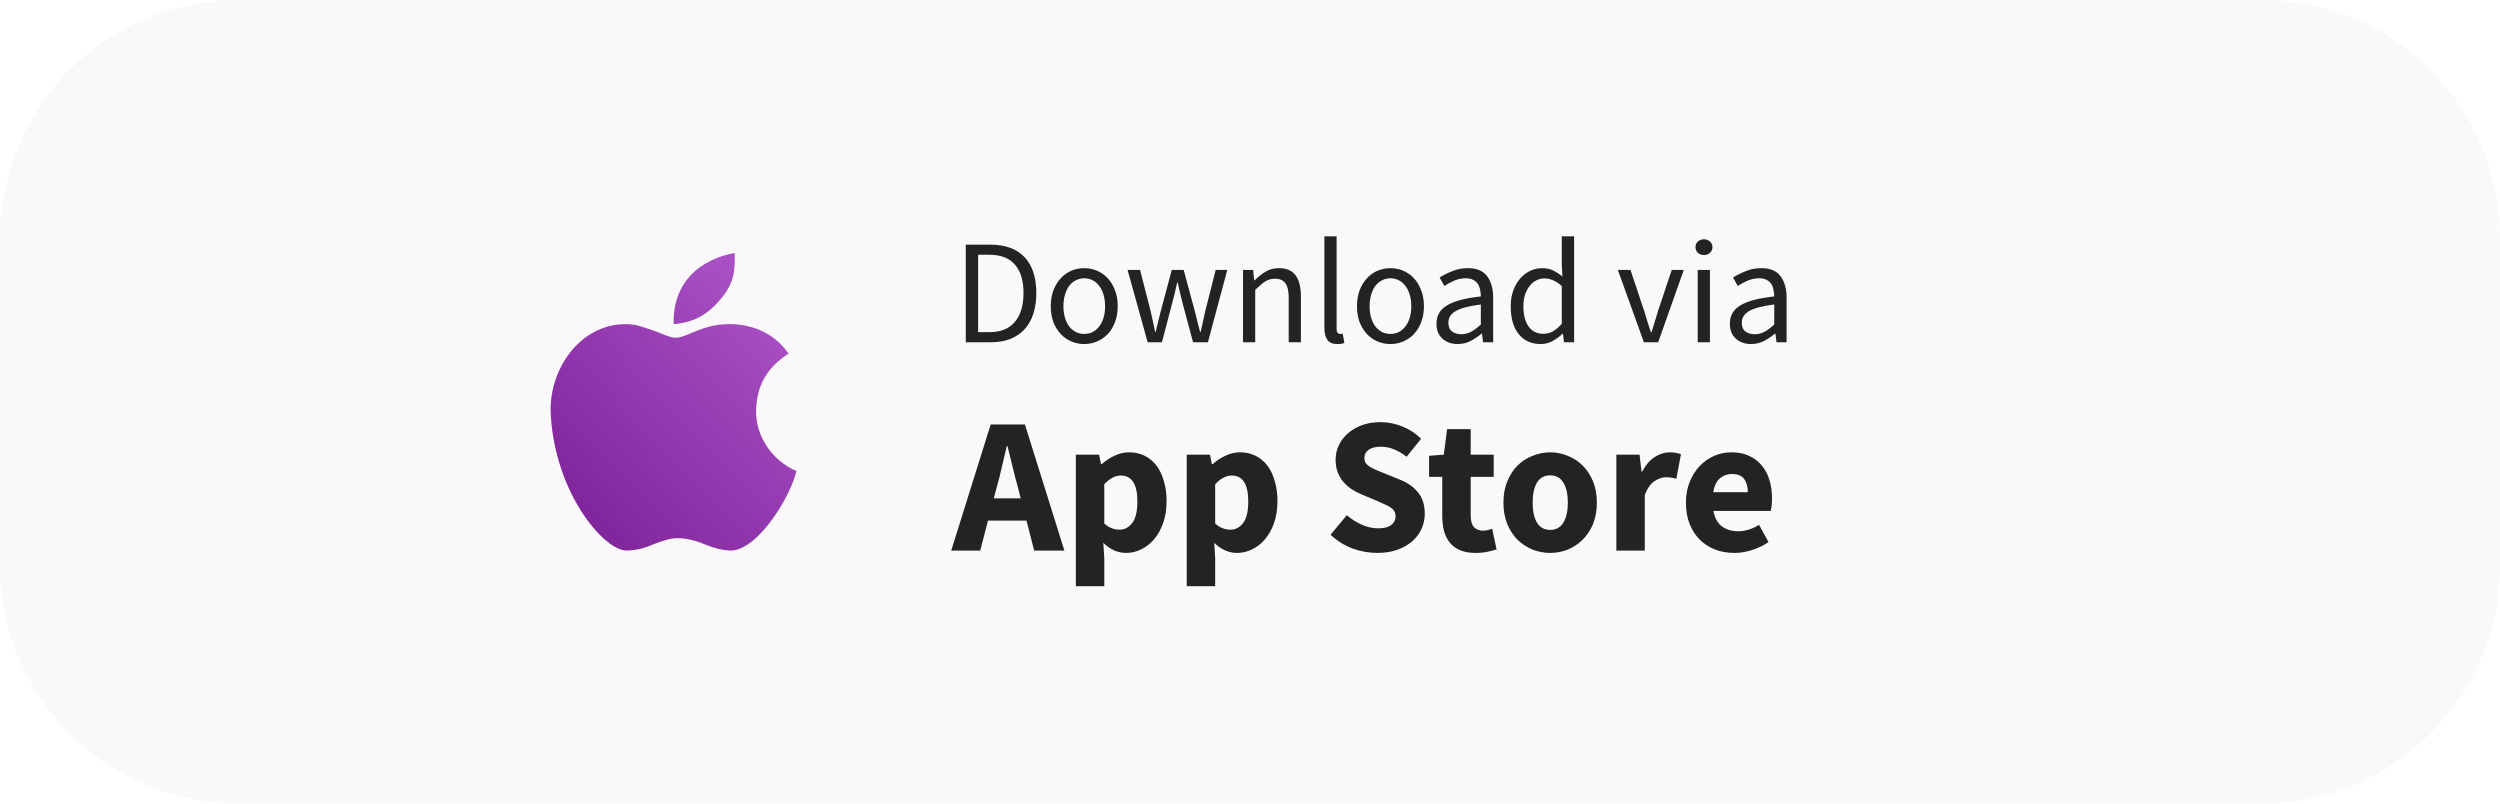
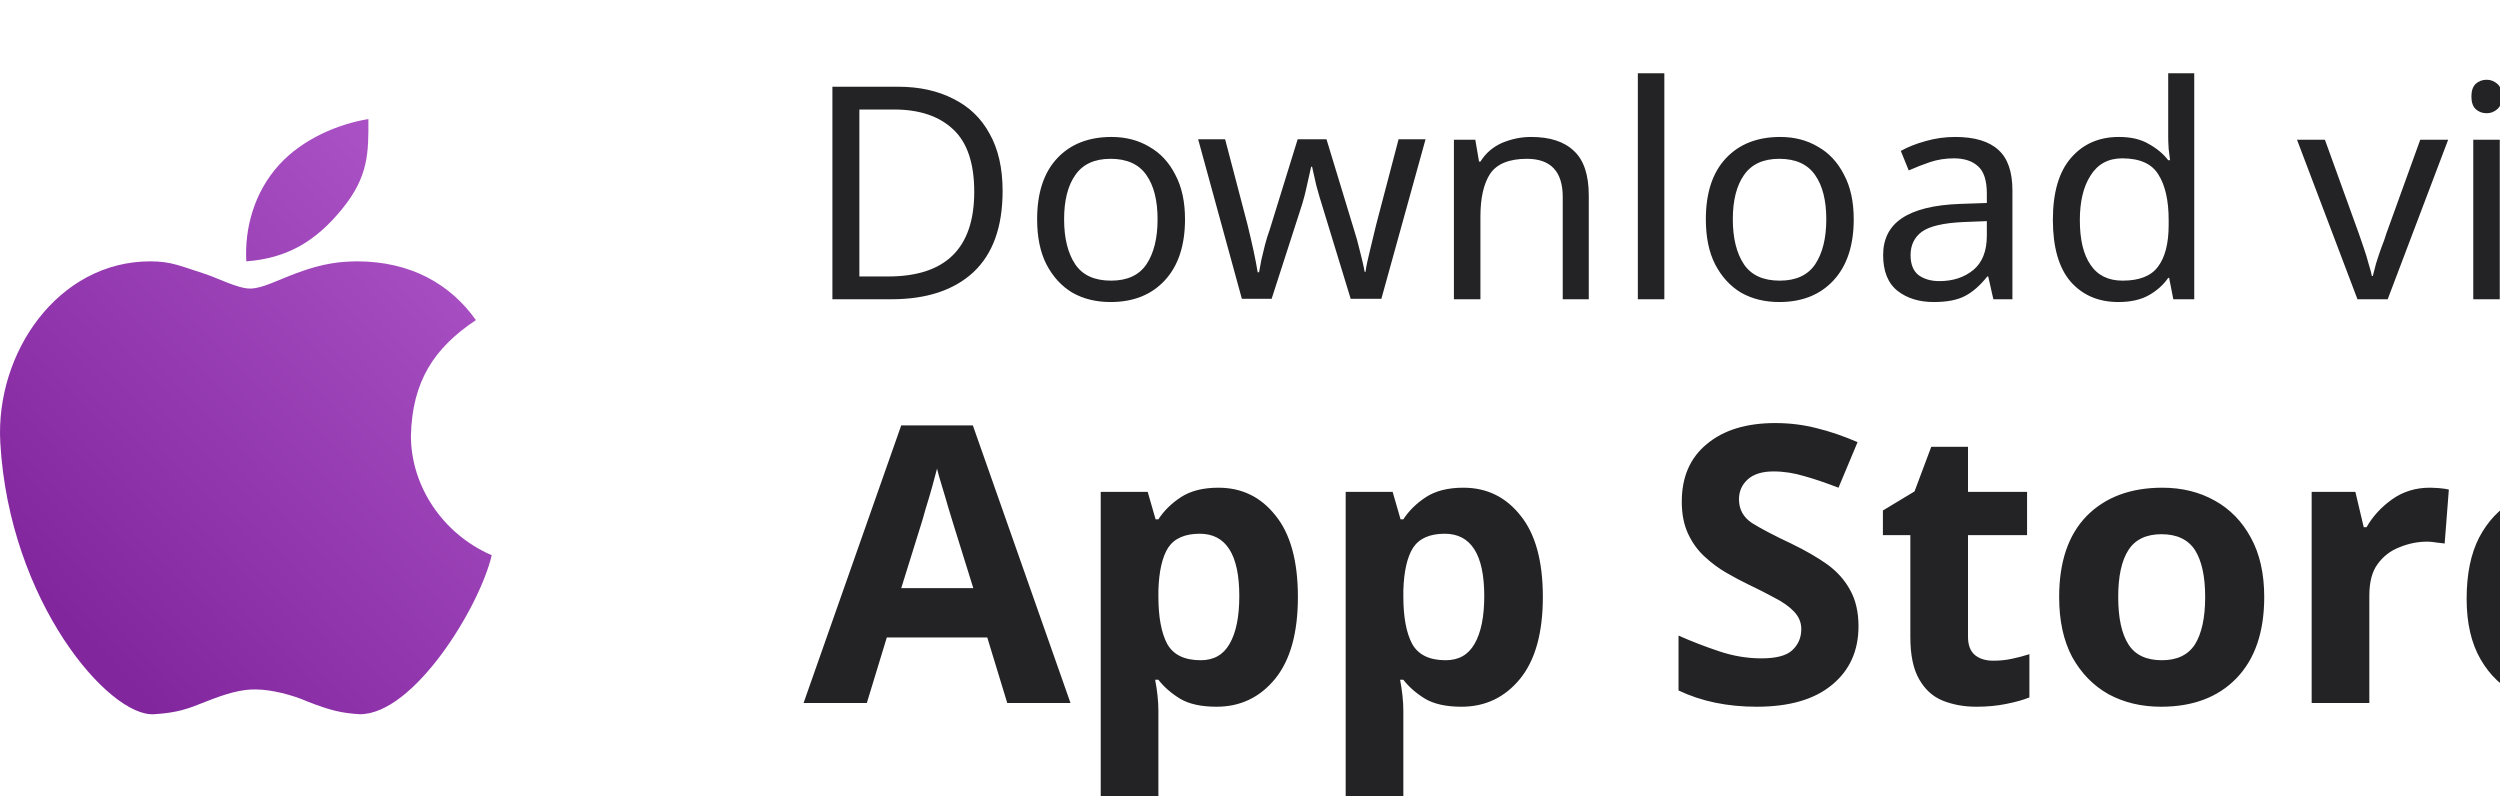
- <svg xmlns="http://www.w3.org/2000/svg" width="168" height="54" viewBox="0 0 168 54" fill="none">
-   <rect width="168" height="54" rx="16" fill="#FBF8FC" />
-   <path d="M64.9 23V16.44H66.54C67.553 16.44 68.323 16.72 68.85 17.28C69.377 17.84 69.64 18.643 69.64 19.69C69.64 20.21 69.573 20.677 69.44 21.09C69.307 21.497 69.11 21.843 68.85 22.13C68.59 22.41 68.27 22.627 67.89 22.78C67.51 22.927 67.073 23 66.58 23H64.9ZM65.73 22.32H66.48C67.247 22.32 67.82 22.09 68.2 21.63C68.587 21.17 68.78 20.523 68.78 19.69C68.78 18.857 68.587 18.22 68.2 17.78C67.82 17.34 67.247 17.12 66.48 17.12H65.73V22.32ZM72.862 23.12C72.562 23.12 72.276 23.063 72.002 22.95C71.736 22.837 71.499 22.673 71.292 22.46C71.086 22.24 70.919 21.973 70.792 21.66C70.672 21.34 70.612 20.98 70.612 20.58C70.612 20.173 70.672 19.813 70.792 19.5C70.919 19.18 71.086 18.91 71.292 18.69C71.499 18.47 71.736 18.303 72.002 18.19C72.276 18.077 72.562 18.02 72.862 18.02C73.162 18.02 73.446 18.077 73.712 18.19C73.986 18.303 74.226 18.47 74.432 18.69C74.639 18.91 74.802 19.18 74.922 19.5C75.049 19.813 75.112 20.173 75.112 20.58C75.112 20.98 75.049 21.34 74.922 21.66C74.802 21.973 74.639 22.24 74.432 22.46C74.226 22.673 73.986 22.837 73.712 22.95C73.446 23.063 73.162 23.12 72.862 23.12ZM72.862 22.44C73.069 22.44 73.259 22.397 73.432 22.31C73.606 22.217 73.752 22.09 73.872 21.93C73.999 21.763 74.096 21.567 74.162 21.34C74.229 21.113 74.262 20.86 74.262 20.58C74.262 20.3 74.229 20.047 74.162 19.82C74.096 19.587 73.999 19.387 73.872 19.22C73.752 19.053 73.606 18.927 73.432 18.84C73.259 18.747 73.069 18.7 72.862 18.7C72.656 18.7 72.466 18.747 72.292 18.84C72.119 18.927 71.969 19.053 71.842 19.22C71.722 19.387 71.629 19.587 71.562 19.82C71.496 20.047 71.462 20.3 71.462 20.58C71.462 20.86 71.496 21.113 71.562 21.34C71.629 21.567 71.722 21.763 71.842 21.93C71.969 22.09 72.119 22.217 72.292 22.31C72.466 22.397 72.656 22.44 72.862 22.44ZM77.123 23L75.773 18.14H76.613L77.333 20.95C77.386 21.183 77.436 21.41 77.483 21.63C77.53 21.85 77.576 22.073 77.623 22.3H77.663C77.716 22.073 77.77 21.85 77.823 21.63C77.876 21.403 77.933 21.177 77.993 20.95L78.743 18.14H79.543L80.303 20.95C80.363 21.183 80.42 21.41 80.473 21.63C80.533 21.85 80.59 22.073 80.643 22.3H80.683C80.737 22.073 80.787 21.85 80.833 21.63C80.88 21.41 80.93 21.183 80.983 20.95L81.693 18.14H82.473L81.173 23H80.173L79.473 20.39C79.413 20.157 79.356 19.927 79.303 19.7C79.257 19.473 79.203 19.237 79.143 18.99H79.103C79.05 19.237 78.996 19.477 78.943 19.71C78.89 19.937 78.83 20.167 78.763 20.4L78.083 23H77.123ZM83.531 23V18.14H84.211L84.281 18.84H84.311C84.544 18.607 84.788 18.413 85.041 18.26C85.301 18.1 85.601 18.02 85.941 18.02C86.454 18.02 86.828 18.18 87.061 18.5C87.301 18.82 87.421 19.293 87.421 19.92V23H86.601V20.03C86.601 19.57 86.528 19.24 86.381 19.04C86.234 18.833 86.001 18.73 85.681 18.73C85.428 18.73 85.204 18.793 85.011 18.92C84.818 19.047 84.598 19.233 84.351 19.48V23H83.531ZM89.87 23.12C89.556 23.12 89.333 23.027 89.2 22.84C89.066 22.653 89 22.38 89 22.02V15.88H89.82V22.08C89.82 22.213 89.843 22.307 89.89 22.36C89.936 22.413 89.99 22.44 90.05 22.44C90.076 22.44 90.1 22.44 90.12 22.44C90.146 22.44 90.183 22.433 90.23 22.42L90.34 23.04C90.286 23.067 90.223 23.087 90.15 23.1C90.076 23.113 89.983 23.12 89.87 23.12ZM93.439 23.12C93.138 23.12 92.852 23.063 92.579 22.95C92.312 22.837 92.075 22.673 91.868 22.46C91.662 22.24 91.495 21.973 91.368 21.66C91.249 21.34 91.189 20.98 91.189 20.58C91.189 20.173 91.249 19.813 91.368 19.5C91.495 19.18 91.662 18.91 91.868 18.69C92.075 18.47 92.312 18.303 92.579 18.19C92.852 18.077 93.138 18.02 93.439 18.02C93.739 18.02 94.022 18.077 94.288 18.19C94.562 18.303 94.802 18.47 95.008 18.69C95.215 18.91 95.379 19.18 95.499 19.5C95.625 19.813 95.689 20.173 95.689 20.58C95.689 20.98 95.625 21.34 95.499 21.66C95.379 21.973 95.215 22.24 95.008 22.46C94.802 22.673 94.562 22.837 94.288 22.95C94.022 23.063 93.739 23.12 93.439 23.12ZM93.439 22.44C93.645 22.44 93.835 22.397 94.008 22.31C94.182 22.217 94.329 22.09 94.448 21.93C94.575 21.763 94.672 21.567 94.739 21.34C94.805 21.113 94.838 20.86 94.838 20.58C94.838 20.3 94.805 20.047 94.739 19.82C94.672 19.587 94.575 19.387 94.448 19.22C94.329 19.053 94.182 18.927 94.008 18.84C93.835 18.747 93.645 18.7 93.439 18.7C93.232 18.7 93.042 18.747 92.868 18.84C92.695 18.927 92.545 19.053 92.418 19.22C92.299 19.387 92.205 19.587 92.138 19.82C92.072 20.047 92.038 20.3 92.038 20.58C92.038 20.86 92.072 21.113 92.138 21.34C92.205 21.567 92.299 21.763 92.418 21.93C92.545 22.09 92.695 22.217 92.868 22.31C93.042 22.397 93.232 22.44 93.439 22.44ZM97.952 23.12C97.545 23.12 97.205 23 96.932 22.76C96.665 22.52 96.532 22.18 96.532 21.74C96.532 21.207 96.768 20.8 97.242 20.52C97.715 20.233 98.472 20.033 99.512 19.92C99.512 19.767 99.495 19.617 99.462 19.47C99.435 19.323 99.385 19.193 99.312 19.08C99.238 18.967 99.135 18.877 99.002 18.81C98.875 18.737 98.712 18.7 98.512 18.7C98.232 18.7 97.968 18.753 97.722 18.86C97.475 18.967 97.255 19.087 97.062 19.22L96.742 18.65C96.968 18.503 97.245 18.363 97.572 18.23C97.898 18.09 98.258 18.02 98.652 18.02C99.245 18.02 99.675 18.203 99.942 18.57C100.208 18.93 100.342 19.413 100.342 20.02V23H99.662L99.592 22.42H99.562C99.328 22.613 99.078 22.78 98.812 22.92C98.545 23.053 98.258 23.12 97.952 23.12ZM98.192 22.46C98.425 22.46 98.645 22.407 98.852 22.3C99.058 22.187 99.278 22.023 99.512 21.81V20.46C99.105 20.513 98.762 20.577 98.482 20.65C98.208 20.723 97.985 20.81 97.812 20.91C97.645 21.01 97.522 21.127 97.442 21.26C97.368 21.387 97.332 21.527 97.332 21.68C97.332 21.96 97.415 22.16 97.582 22.28C97.748 22.4 97.952 22.46 98.192 22.46ZM103.531 23.12C102.917 23.12 102.427 22.9 102.061 22.46C101.701 22.02 101.521 21.393 101.521 20.58C101.521 20.187 101.577 19.833 101.691 19.52C101.811 19.2 101.967 18.93 102.161 18.71C102.354 18.49 102.577 18.32 102.831 18.2C103.084 18.08 103.351 18.02 103.631 18.02C103.911 18.02 104.154 18.07 104.361 18.17C104.567 18.27 104.777 18.407 104.991 18.58L104.951 17.75V15.88H105.781V23H105.101L105.031 22.43H105.001C104.807 22.617 104.584 22.78 104.331 22.92C104.084 23.053 103.817 23.12 103.531 23.12ZM103.711 22.43C103.937 22.43 104.151 22.377 104.351 22.27C104.551 22.157 104.751 21.987 104.951 21.76V19.22C104.744 19.033 104.544 18.903 104.351 18.83C104.164 18.75 103.971 18.71 103.771 18.71C103.577 18.71 103.394 18.757 103.221 18.85C103.054 18.937 102.907 19.063 102.781 19.23C102.654 19.39 102.554 19.583 102.481 19.81C102.407 20.037 102.371 20.29 102.371 20.57C102.371 21.157 102.487 21.613 102.721 21.94C102.954 22.267 103.284 22.43 103.711 22.43ZM110.47 23L108.72 18.14H109.57L110.49 20.9C110.563 21.14 110.636 21.38 110.71 21.62C110.79 21.86 110.866 22.097 110.94 22.33H110.98C111.053 22.097 111.126 21.86 111.2 21.62C111.273 21.38 111.346 21.14 111.42 20.9L112.34 18.14H113.15L111.43 23H110.47ZM114.088 23V18.14H114.908V23H114.088ZM114.508 17.14C114.348 17.14 114.211 17.09 114.098 16.99C113.991 16.89 113.938 16.763 113.938 16.61C113.938 16.45 113.991 16.323 114.098 16.23C114.211 16.13 114.348 16.08 114.508 16.08C114.668 16.08 114.801 16.13 114.908 16.23C115.021 16.323 115.078 16.45 115.078 16.61C115.078 16.763 115.021 16.89 114.908 16.99C114.801 17.09 114.668 17.14 114.508 17.14ZM117.669 23.12C117.262 23.12 116.922 23 116.649 22.76C116.382 22.52 116.249 22.18 116.249 21.74C116.249 21.207 116.485 20.8 116.959 20.52C117.432 20.233 118.189 20.033 119.229 19.92C119.229 19.767 119.212 19.617 119.179 19.47C119.152 19.323 119.102 19.193 119.029 19.08C118.955 18.967 118.852 18.877 118.719 18.81C118.592 18.737 118.429 18.7 118.229 18.7C117.949 18.7 117.685 18.753 117.439 18.86C117.192 18.967 116.972 19.087 116.779 19.22L116.459 18.65C116.685 18.503 116.962 18.363 117.289 18.23C117.615 18.09 117.975 18.02 118.369 18.02C118.962 18.02 119.392 18.203 119.659 18.57C119.925 18.93 120.059 19.413 120.059 20.02V23H119.379L119.309 22.42H119.279C119.045 22.613 118.795 22.78 118.529 22.92C118.262 23.053 117.975 23.12 117.669 23.12ZM117.909 22.46C118.142 22.46 118.362 22.407 118.569 22.3C118.775 22.187 118.995 22.023 119.229 21.81V20.46C118.822 20.513 118.479 20.577 118.199 20.65C117.925 20.723 117.702 20.81 117.529 20.91C117.362 21.01 117.239 21.127 117.159 21.26C117.085 21.387 117.049 21.527 117.049 21.68C117.049 21.96 117.132 22.16 117.299 22.28C117.465 22.4 117.669 22.46 117.909 22.46Z" fill="#232224" />
-   <path d="M66.99 32.71L66.782 33.49H68.589L68.394 32.71C68.273 32.285 68.156 31.835 68.043 31.358C67.93 30.881 67.818 30.422 67.705 29.98H67.653C67.549 30.431 67.441 30.894 67.328 31.371C67.224 31.839 67.111 32.285 66.99 32.71ZM63.922 37L66.574 28.524H68.875L71.527 37H69.499L68.979 34.985H66.392L65.872 37H63.922ZM72.297 39.392V30.552H73.857L73.987 31.189H74.039C74.29 30.964 74.572 30.777 74.884 30.63C75.205 30.474 75.534 30.396 75.872 30.396C76.262 30.396 76.613 30.474 76.925 30.63C77.237 30.786 77.501 31.007 77.718 31.293C77.935 31.579 78.1 31.926 78.212 32.333C78.334 32.732 78.394 33.178 78.394 33.672C78.394 34.227 78.316 34.721 78.16 35.154C78.013 35.579 77.809 35.943 77.549 36.246C77.298 36.541 77.007 36.766 76.678 36.922C76.358 37.078 76.024 37.156 75.677 37.156C75.4 37.156 75.131 37.1 74.871 36.987C74.611 36.866 74.368 36.697 74.143 36.48L74.208 37.507V39.392H72.297ZM75.235 35.596C75.564 35.596 75.846 35.449 76.08 35.154C76.314 34.851 76.431 34.365 76.431 33.698C76.431 32.537 76.058 31.956 75.313 31.956C74.941 31.956 74.572 32.151 74.208 32.541V35.18C74.382 35.336 74.555 35.444 74.728 35.505C74.901 35.566 75.07 35.596 75.235 35.596ZM79.749 39.392V30.552H81.309L81.439 31.189H81.491C81.743 30.964 82.024 30.777 82.336 30.63C82.657 30.474 82.986 30.396 83.324 30.396C83.714 30.396 84.065 30.474 84.377 30.63C84.689 30.786 84.954 31.007 85.17 31.293C85.387 31.579 85.552 31.926 85.664 32.333C85.786 32.732 85.846 33.178 85.846 33.672C85.846 34.227 85.768 34.721 85.612 35.154C85.465 35.579 85.261 35.943 85.001 36.246C84.75 36.541 84.46 36.766 84.13 36.922C83.81 37.078 83.476 37.156 83.129 37.156C82.852 37.156 82.583 37.1 82.323 36.987C82.063 36.866 81.821 36.697 81.595 36.48L81.66 37.507V39.392H79.749ZM82.687 35.596C83.017 35.596 83.298 35.449 83.532 35.154C83.766 34.851 83.883 34.365 83.883 33.698C83.883 32.537 83.511 31.956 82.765 31.956C82.393 31.956 82.024 32.151 81.66 32.541V35.18C81.834 35.336 82.007 35.444 82.18 35.505C82.354 35.566 82.523 35.596 82.687 35.596ZM92.547 37.156C91.992 37.156 91.438 37.056 90.883 36.857C90.337 36.649 89.847 36.341 89.414 35.934L90.506 34.621C90.809 34.881 91.143 35.093 91.507 35.258C91.88 35.423 92.244 35.505 92.599 35.505C92.998 35.505 93.292 35.431 93.483 35.284C93.682 35.137 93.782 34.937 93.782 34.686C93.782 34.556 93.752 34.443 93.691 34.348C93.639 34.253 93.557 34.17 93.444 34.101C93.34 34.023 93.21 33.954 93.054 33.893C92.907 33.824 92.742 33.75 92.56 33.672L91.455 33.204C91.238 33.117 91.026 33.005 90.818 32.866C90.619 32.727 90.437 32.567 90.272 32.385C90.116 32.194 89.99 31.978 89.895 31.735C89.8 31.484 89.752 31.202 89.752 30.89C89.752 30.543 89.826 30.218 89.973 29.915C90.12 29.603 90.328 29.334 90.597 29.109C90.866 28.875 91.182 28.693 91.546 28.563C91.919 28.433 92.326 28.368 92.768 28.368C93.262 28.368 93.747 28.463 94.224 28.654C94.709 28.845 95.134 29.122 95.498 29.486L94.523 30.695C94.246 30.478 93.968 30.314 93.691 30.201C93.414 30.08 93.106 30.019 92.768 30.019C92.439 30.019 92.174 30.088 91.975 30.227C91.784 30.357 91.689 30.543 91.689 30.786C91.689 30.916 91.719 31.029 91.78 31.124C91.849 31.211 91.94 31.293 92.053 31.371C92.174 31.44 92.313 31.51 92.469 31.579C92.625 31.64 92.794 31.709 92.976 31.787L94.068 32.229C94.588 32.437 94.995 32.723 95.29 33.087C95.593 33.451 95.745 33.932 95.745 34.53C95.745 34.885 95.671 35.223 95.524 35.544C95.385 35.856 95.177 36.133 94.9 36.376C94.631 36.61 94.298 36.801 93.899 36.948C93.5 37.087 93.05 37.156 92.547 37.156ZM99.142 37.156C98.744 37.156 98.401 37.095 98.115 36.974C97.838 36.853 97.609 36.684 97.427 36.467C97.253 36.25 97.123 35.99 97.037 35.687C96.959 35.375 96.919 35.033 96.919 34.66V32.047H96.035V30.63L97.023 30.552L97.245 28.836H98.831V30.552H100.377V32.047H98.831V34.634C98.831 34.998 98.904 35.262 99.052 35.427C99.207 35.583 99.411 35.661 99.662 35.661C99.766 35.661 99.871 35.648 99.975 35.622C100.087 35.596 100.187 35.566 100.273 35.531L100.572 36.922C100.399 36.974 100.195 37.026 99.962 37.078C99.728 37.13 99.454 37.156 99.142 37.156ZM104.177 37.156C103.769 37.156 103.375 37.082 102.994 36.935C102.612 36.779 102.274 36.558 101.98 36.272C101.694 35.986 101.464 35.635 101.291 35.219C101.117 34.794 101.031 34.313 101.031 33.776C101.031 33.239 101.117 32.762 101.291 32.346C101.464 31.921 101.694 31.566 101.98 31.28C102.274 30.994 102.612 30.777 102.994 30.63C103.375 30.474 103.769 30.396 104.177 30.396C104.584 30.396 104.974 30.474 105.347 30.63C105.728 30.777 106.062 30.994 106.348 31.28C106.642 31.566 106.876 31.921 107.05 32.346C107.223 32.762 107.31 33.239 107.31 33.776C107.31 34.313 107.223 34.794 107.05 35.219C106.876 35.635 106.642 35.986 106.348 36.272C106.062 36.558 105.728 36.779 105.347 36.935C104.974 37.082 104.584 37.156 104.177 37.156ZM104.177 35.609C104.567 35.609 104.861 35.444 105.061 35.115C105.26 34.786 105.36 34.339 105.36 33.776C105.36 33.213 105.26 32.766 105.061 32.437C104.861 32.108 104.567 31.943 104.177 31.943C103.778 31.943 103.479 32.108 103.28 32.437C103.089 32.766 102.994 33.213 102.994 33.776C102.994 34.339 103.089 34.786 103.28 35.115C103.479 35.444 103.778 35.609 104.177 35.609ZM108.618 37V30.552H110.178L110.308 31.683H110.36C110.594 31.241 110.876 30.916 111.205 30.708C111.535 30.5 111.864 30.396 112.193 30.396C112.375 30.396 112.523 30.409 112.635 30.435C112.757 30.452 112.865 30.483 112.96 30.526L112.648 32.177C112.527 32.142 112.414 32.116 112.31 32.099C112.206 32.082 112.085 32.073 111.946 32.073C111.704 32.073 111.448 32.16 111.179 32.333C110.919 32.506 110.703 32.814 110.529 33.256V37H108.618ZM116.557 37.156C116.098 37.156 115.669 37.082 115.27 36.935C114.872 36.779 114.525 36.558 114.23 36.272C113.936 35.977 113.706 35.622 113.541 35.206C113.377 34.79 113.294 34.313 113.294 33.776C113.294 33.256 113.381 32.788 113.554 32.372C113.728 31.947 113.953 31.592 114.23 31.306C114.516 31.011 114.841 30.786 115.205 30.63C115.569 30.474 115.946 30.396 116.336 30.396C116.796 30.396 117.194 30.474 117.532 30.63C117.879 30.786 118.165 31.003 118.39 31.28C118.624 31.557 118.798 31.887 118.91 32.268C119.023 32.641 119.079 33.048 119.079 33.49C119.079 33.663 119.071 33.828 119.053 33.984C119.036 34.14 119.019 34.257 119.001 34.335H115.14C115.227 34.803 115.418 35.15 115.712 35.375C116.016 35.592 116.384 35.7 116.817 35.7C117.277 35.7 117.74 35.557 118.208 35.271L118.845 36.428C118.516 36.653 118.148 36.831 117.74 36.961C117.342 37.091 116.947 37.156 116.557 37.156ZM115.127 33.074H117.454C117.454 32.71 117.372 32.415 117.207 32.19C117.043 31.965 116.765 31.852 116.375 31.852C116.072 31.852 115.803 31.952 115.569 32.151C115.344 32.35 115.197 32.658 115.127 33.074Z" fill="#232224" />
-   <path d="M37.01 27.872C36.839 24.858 38.949 21.781 42.051 21.781C42.766 21.781 43.09 21.951 43.868 22.197C44.284 22.329 44.99 22.696 45.398 22.696C45.807 22.696 46.296 22.426 46.957 22.179C47.895 21.829 48.449 21.791 48.991 21.781C50.807 21.781 52.141 22.555 52.991 23.756C51.588 24.686 50.848 25.814 50.807 27.644C50.807 29.307 51.848 30.928 53.522 31.656C53.114 33.402 50.909 36.998 49.093 36.998C48.469 36.962 48.086 36.863 47.358 36.583C46.816 36.34 46.092 36.167 45.623 36.167C45.133 36.146 44.584 36.308 43.898 36.583C43.316 36.816 42.97 36.948 42.173 36.998C40.663 37.094 37.312 33.215 37.01 27.872Z" fill="url(#paint0_linear)" />
-   <path d="M46.378 18.538C45.535 19.462 45.215 20.68 45.276 21.781C46.664 21.677 47.623 21.095 48.501 20.014C49.378 18.933 49.385 18.148 49.378 17C48.357 17.169 47.174 17.665 46.378 18.538Z" fill="url(#paint1_linear)" />
+ <svg xmlns="http://www.w3.org/2000/svg" width="84" height="27" viewBox="0 0 84 27" fill="none">
+   <g id="Group 535">
+     <g id="Group 533">
+       <text id="Download via" fill="#232224" xml:space="preserve" style="white-space: pre" font-family="Source Sans Pro" font-size="10" letter-spacing="0em">
+         <tspan x="27" y="10.055">Download via</tspan>
+       </text>
+       <text id="App Store" fill="#232224" xml:space="preserve" style="white-space: pre" font-family="Source Sans Pro" font-size="13" font-weight="bold" letter-spacing="0em">
+         <tspan x="27" y="23.622">App Store</tspan>
+       </text>
+       <g id="Vector 212">
+         <path d="M0.01 14.872C-0.161 11.858 1.949 8.781 5.051 8.781C5.765 8.781 6.089 8.95 6.868 9.197C7.284 9.329 7.99 9.696 8.398 9.696C8.807 9.696 9.296 9.426 9.957 9.179C10.895 8.829 11.449 8.791 11.991 8.781C13.807 8.781 15.141 9.555 15.991 10.756C14.588 11.686 13.848 12.814 13.807 14.644C13.807 16.307 14.848 17.928 16.522 18.656C16.113 20.402 13.909 23.998 12.093 23.998C11.469 23.962 11.086 23.863 10.358 23.582C9.815 23.34 9.092 23.167 8.623 23.167C8.133 23.146 7.584 23.308 6.898 23.582C6.317 23.816 5.97 23.948 5.174 23.998C3.663 24.094 0.312 20.215 0.01 14.872Z" fill="url(#paint0_linear_8486_24083)" />
+         <path d="M9.378 5.538C8.536 6.462 8.215 7.68 8.276 8.781C9.664 8.677 10.623 8.095 11.501 7.014C12.378 5.933 12.385 5.148 12.378 4C11.357 4.169 10.174 4.665 9.378 5.538Z" fill="url(#paint1_linear_8486_24083)" />
+       </g>
+     </g>
+   </g>
  <defs>
-     <linearGradient id="paint0_linear" x1="50.961" y1="19.7" x2="37.744" y2="32.285" gradientUnits="userSpaceOnUse">
+     <linearGradient id="paint0_linear_8486_24083" x1="13.961" y1="6.7" x2="0.744" y2="19.285" gradientUnits="userSpaceOnUse">
      <stop stop-color="#A950C4" />
      <stop offset="1" stop-color="#82269E" />
    </linearGradient>
-     <linearGradient id="paint1_linear" x1="50.961" y1="19.7" x2="37.744" y2="32.285" gradientUnits="userSpaceOnUse">
+     <linearGradient id="paint1_linear_8486_24083" x1="13.961" y1="6.7" x2="0.744" y2="19.285" gradientUnits="userSpaceOnUse">
      <stop stop-color="#A950C4" />
      <stop offset="1" stop-color="#82269E" />
    </linearGradient>
  </defs>
</svg>
